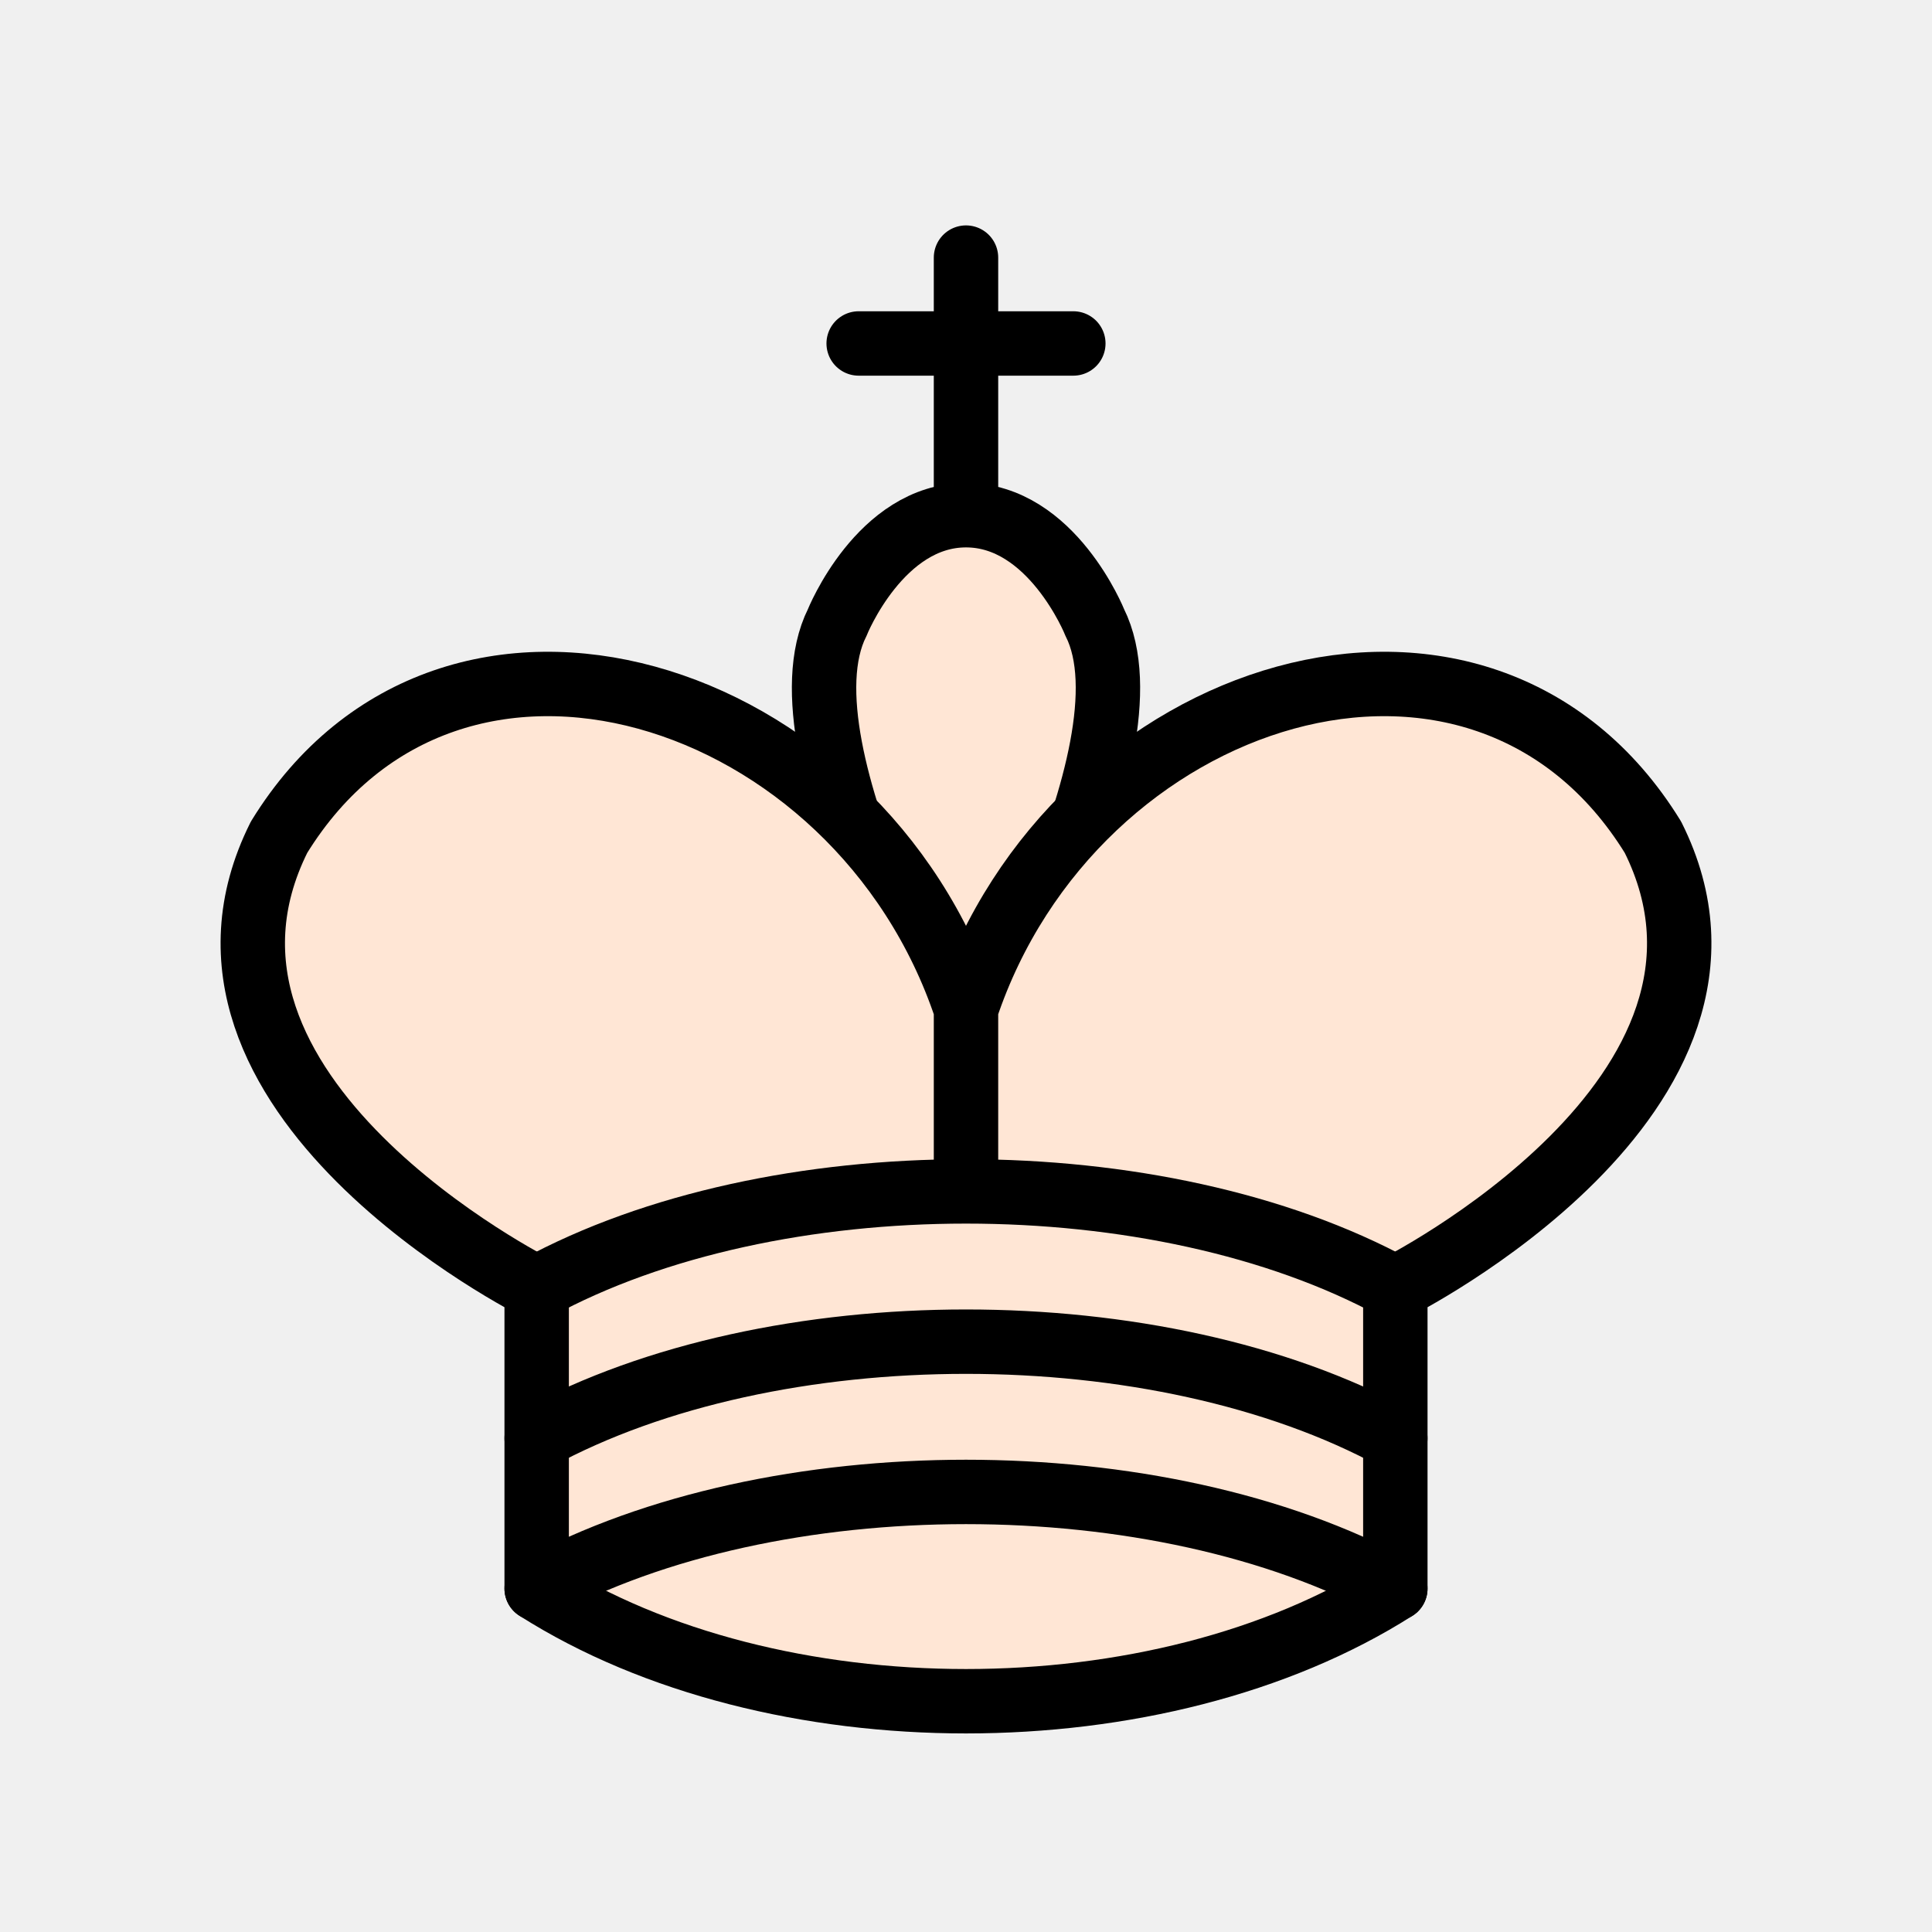
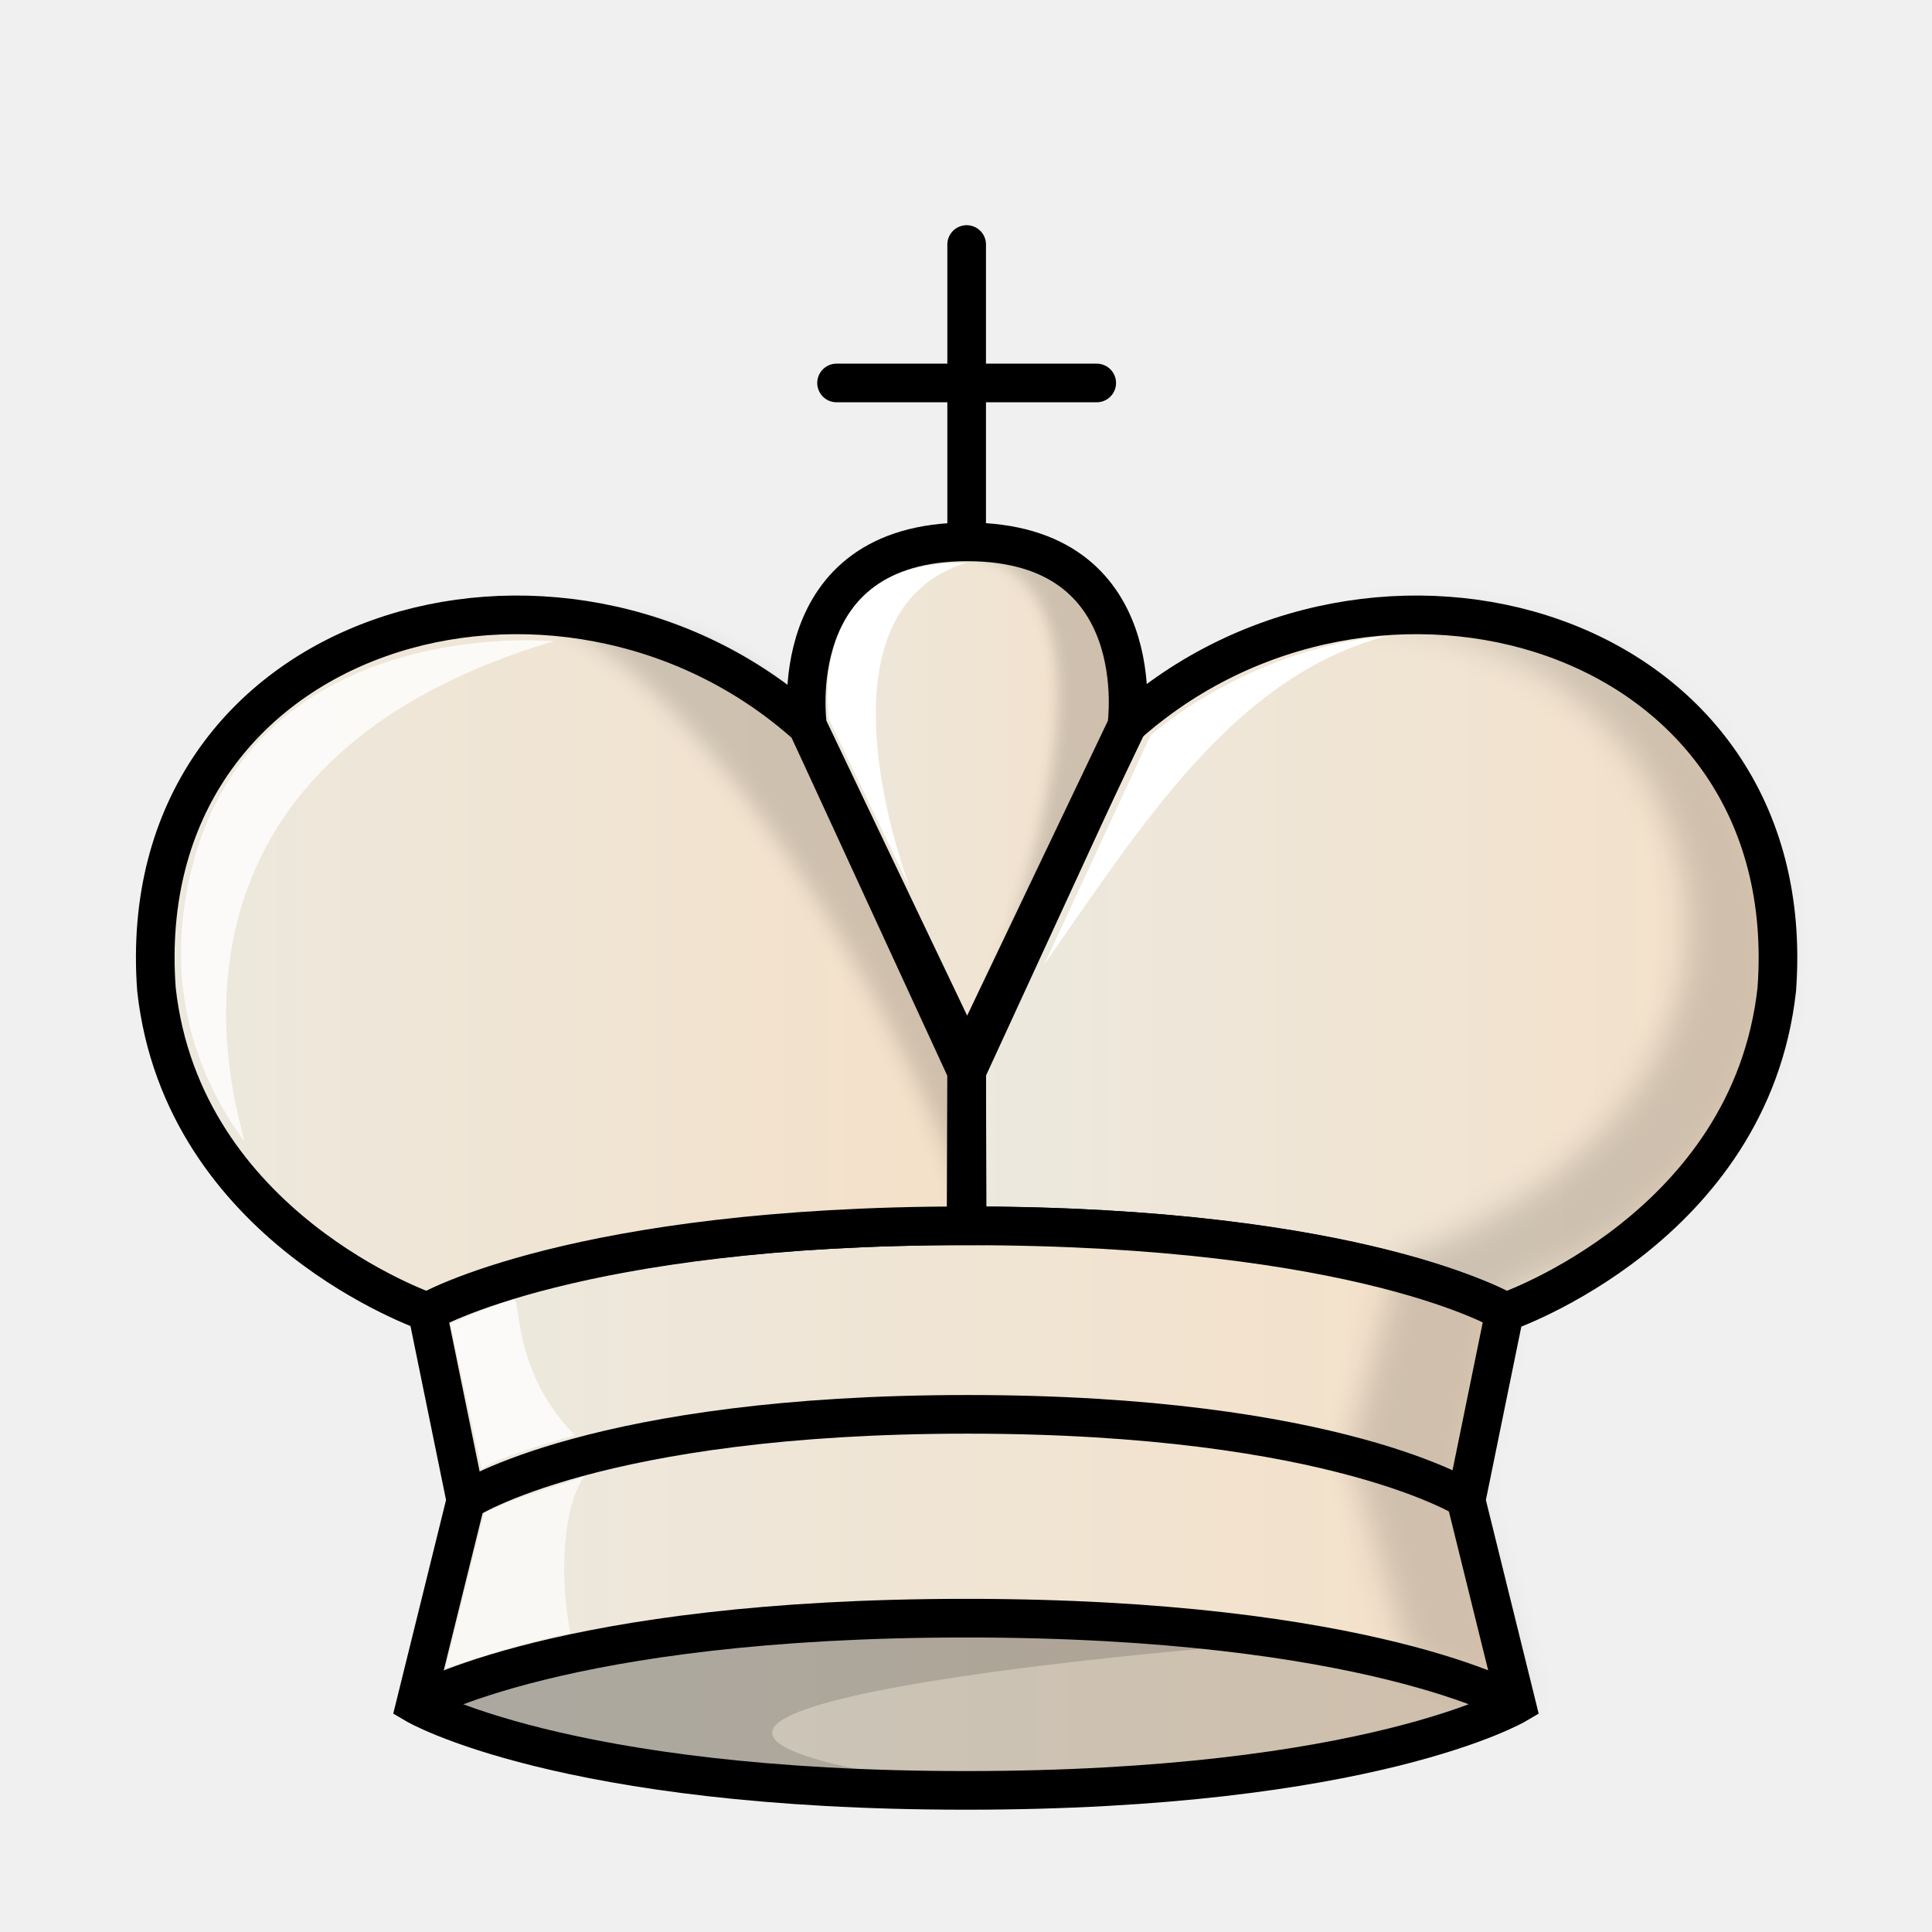
- <svg xmlns="http://www.w3.org/2000/svg" width="45" height="45" version="1.1" id="svg552">
-   <defs id="defs556" />
-   <g fill="none" fill-rule="evenodd" stroke="#000000" stroke-linecap="round" stroke-linejoin="round" stroke-width="1.5" id="g550" style="fill:#ffe6d5">
-     <path stroke-linejoin="miter" d="M 22.5,11.63 V 6 M 20,8 h 5" id="path542" style="fill:#ffe6d5" />
-     <path fill="#fff" stroke-linecap="butt" stroke-linejoin="miter" d="m 22.5,25 c 0,0 4.5,-7.5 3,-10.5 0,0 -1,-2.5 -3,-2.5 -2,0 -3,2.5 -3,2.5 -1.5,3 3,10.5 3,10.5" id="path544" style="fill:#ffe6d5" />
-     <path fill="#fff" d="m 12.5,37 c 5.5,3.5 14.5,3.5 20,0 v -7 c 0,0 9,-4.5 6,-10.5 -4,-6.5 -13.5,-3.5 -16,4 V 27 23.5 C 20,16 10.5,13 6.5,19.5 c -3,6 6,10.5 6,10.5 v 7" id="path546" style="fill:#ffe6d5" />
-     <path d="m 12.5,30 c 5.5,-3 14.5,-3 20,0 m -20,3.5 c 5.5,-3 14.5,-3 20,0 m -20,3.5 c 5.5,-3 14.5,-3 20,0" id="path548" style="fill:#ffe6d5" />
-   </g>
+ <svg xmlns="http://www.w3.org/2000/svg" xmlns:xlink="http://www.w3.org/1999/xlink" width="50mm" height="50mm" clip-rule="evenodd" fill-rule="evenodd" image-rendering="optimizeQuality" shape-rendering="geometricPrecision" text-rendering="geometricPrecision" version="1.1" viewBox="0 0 50 50">
+   <defs>
+     <linearGradient id="linearGradient2758" x1="-505.97" x2="-484.22" y1="-408.5" y2="-408.5" gradientTransform="matrix(1.0113 0 0 1.0008 536.22 433.79)" gradientUnits="userSpaceOnUse" xlink:href="#linearGradient1643" />
+     <linearGradient id="linearGradient1643" x1="9.241" x2="40.761" y1="27.266" y2="27.266" gradientTransform="matrix(.98495 0 0 .98605 .37559 .64119)" gradientUnits="userSpaceOnUse">
+       <stop stop-color="#ece9df" offset="0" />
+       <stop stop-color="#f4e0c8" offset="1" />
+     </linearGradient>
+     <linearGradient id="linearGradient2760" x1="-520.15" x2="-490.84" y1="-394.44" y2="-394.44" gradientTransform="matrix(1.0113 0 0 1.0008 536.22 433.79)" gradientUnits="userSpaceOnUse" xlink:href="#linearGradient1643" />
+     <linearGradient id="linearGradient2762" x1="-526.74" x2="-504.98" y1="-408.5" y2="-408.5" gradientTransform="matrix(1.0113 0 0 1.0008 536.22 433.79)" gradientUnits="userSpaceOnUse" xlink:href="#linearGradient1643" />
+     <filter id="filter1644-2" x="-.085" y="-.033" width="1.169" height="1.067" color-interpolation-filters="sRGB">
+       <feGaussianBlur stdDeviation="0.392" />
+     </filter>
+     <linearGradient id="linearGradient2764" x1="-510.08" x2="-500.85" y1="-412.72" y2="-412.72" gradientTransform="matrix(1.0113 0 0 1.0008 536.22 433.79)" gradientUnits="userSpaceOnUse" xlink:href="#linearGradient1643" />
+     <filter id="filter1894-1" x="-.102" y="-.031" width="1.205" height="1.062" color-interpolation-filters="sRGB">
+       <feGaussianBlur stdDeviation="0.172" />
+     </filter>
+     <filter id="filter1898-0" x="-.058" y="-.041" width="1.117" height="1.081" color-interpolation-filters="sRGB">
+       <feGaussianBlur stdDeviation="0.258" />
+     </filter>
+     <filter id="filter1644-2-3-6" x="-.085" y="-.033" width="1.169" height="1.067" color-interpolation-filters="sRGB">
+       <feGaussianBlur stdDeviation="0.392" />
+     </filter>
+     <filter id="filter1894-1-5-6" x="-.102" y="-.031" width="1.205" height="1.062" color-interpolation-filters="sRGB">
+       <feGaussianBlur stdDeviation="0.172" />
+     </filter>
+     <filter id="filter1898-0-4-5" x="-.058" y="-.041" width="1.117" height="1.081" color-interpolation-filters="sRGB">
+       <feGaussianBlur stdDeviation="0.258" />
+     </filter>
+   </defs>
+   <path d="m29.132 18.792c6.387-5.741 17.544-2.606 16.851 6.812-0.679 6.17-7.013 8.347-7.013 8.347s-3.827-2.228-13.94-2.228l-0.014-3.993z" fill="url(#linearGradient2758)" fill-rule="evenodd" style="clip-rule:evenodd;fill:url(#linearGradient2758);image-rendering:optimizeQuality;shape-rendering:geometricPrecision;stroke:#000000" />
+   <path d="m37.942 38.831 1.304 5.276s-3.779 2.228-14.247 2.228c-10.468-2e-4 -14.247-2.228-14.247-2.228l1.304-5.276-0.997-4.878s3.645-2.228 13.941-2.228c10.295-9e-5 13.939 2.228 13.939 2.228z" fill="url(#linearGradient2760)" fill-rule="evenodd" style="clip-rule:evenodd;fill:url(#linearGradient2760);image-rendering:optimizeQuality;shape-rendering:geometricPrecision;stroke:#000000" />
+   <path d="m10.754 44.106s3.779-2.228 14.248-2.228c10.469-8e-5 14.248 2.228 14.248 2.228" fill="none" image-rendering="optimizeQuality" style="clip-rule:evenodd;fill-rule:evenodd;shape-rendering:geometricPrecision;stroke:#000000" />
+   <path d="m12.058 38.831s3.394-2.228 12.978-2.228c9.584-9e-5 12.977 2.228 12.977 2.228" fill="none" image-rendering="optimizeQuality" style="clip-rule:evenodd;fill-rule:evenodd;shape-rendering:geometricPrecision;stroke:#000000" />
+   <path d="m20.9 18.792c-6.387-5.741-17.544-2.606-16.851 6.812 0.679 6.17 7.013 8.347 7.013 8.347s3.827-2.228 13.94-2.228l0.014-3.993z" fill="url(#linearGradient2762)" stroke="#000000" style="clip-rule:evenodd;fill-rule:evenodd;fill:url(#linearGradient2762);image-rendering:optimizeQuality;shape-rendering:geometricPrecision" />
+   <path d="m21.65 9.911h6.733m-3.366-3.583v7.981" fill="#59917a" image-rendering="optimizeQuality" stroke="#000000" stroke-linecap="round" stroke-linejoin="round" style="clip-rule:evenodd;fill-rule:evenodd;shape-rendering:geometricPrecision" />
+   <path transform="matrix(1.0113 0 0 1.0008 536.22 433.79)" d="m-494.08-417.53c-0.555 4e-3 -1.133 0.051-1.732 0.146 9.088-0.224 13.443 11.958 1.394 16.485l-1.272 4.958 1.526 5.482 2.961 1.105-1.489-5.468 0.987-5.207s6.273-1.782 6.934-7.821c0.506-4.624-2.547-9.727-9.309-9.679z" filter="url(#filter1644-2)" image-rendering="optimizeQuality" opacity=".25" style="clip-rule:evenodd;fill-rule:evenodd;filter:url(#filter1644-2-3-6);mix-blend-mode:normal;opacity:.15;shape-rendering:geometricPrecision" />
+   <path d="m20.9 18.792 4.13 8.653 4.13-8.653s0.703-4.768-4.13-4.768c-4.833 0-4.13 4.768-4.13 4.768z" fill="url(#linearGradient2764)" image-rendering="optimizeQuality" stroke="#000000" stroke-linejoin="round" style="clip-rule:evenodd;fill-rule:evenodd;fill:url(#linearGradient2764);shape-rendering:geometricPrecision" />
+   <path transform="matrix(1.0113 0 0 1.0008 536.22 433.79)" d="m-505.48-419.2c4.757 0.97 0.867 10.52 0.016 13.186 0.024 0.025 3.078-5.404 4.02-8.913 0.089-4.505-3.867-4.393-4.036-4.273z" filter="url(#filter1894-1)" image-rendering="optimizeQuality" opacity=".25" style="clip-rule:evenodd;fill-rule:evenodd;filter:url(#filter1894-1-5-6);mix-blend-mode:normal;opacity:.15;shape-rendering:geometricPrecision" />
+   <path transform="matrix(1.0113 0 0 1.0008 536.22 433.79)" d="m-505.49-402.26-9.1e-4 -0.075c9.1e-4 0.075 0.016-3.395 0.016-3.395s-2.681-6.896-4.052-8.914c-1.333-1.964-3.778-2.929-6.565-2.784 3.972 1.765 8.937 10.029 10.602 15.169z" filter="url(#filter1898-0)" image-rendering="optimizeQuality" opacity=".25" style="clip-rule:evenodd;fill-rule:evenodd;filter:url(#filter1898-0-4-5);mix-blend-mode:normal;opacity:.15;shape-rendering:geometricPrecision" />
+   <path d="m6.314 29.527c-1.196-1.647-2.011-3.85-1.446-6.636 1.437-7.074 9.457-6.296 9.457-6.296-11.595 3.468-7.872 12.962-8.011 12.932z" style="clip-rule:evenodd;fill-rule:evenodd;fill:#ffffff;image-rendering:optimizeQuality;opacity:.8;shape-rendering:geometricPrecision" />
+   <path d="m23.57 23.025-2.114-4.402s-0.691-4.12 3.54-4.056c-4.213 1.331-1.427 8.459-1.427 8.459z" style="clip-rule:evenodd;fill-rule:evenodd;fill:#ffffff;image-rendering:optimizeQuality;shape-rendering:geometricPrecision" />
+   <path d="m27.026 24.959 2.752-5.929s2.447-2.224 6.116-2.571c-3.947 1.032-6.33 4.875-8.868 8.5z" style="clip-rule:evenodd;fill-rule:evenodd;fill:#ffffff;image-rendering:optimizeQuality;shape-rendering:geometricPrecision" />
+   <path d="m25.318 41.924c-10.311 1e-4 -14.564 2.183-14.564 2.183s4.253 2.183 14.564 2.183h0.021c-15.441-1.99 7.315-3.803 8.284-3.811-2.173-0.316-4.917-0.554-8.305-0.554z" image-rendering="optimizeQuality" opacity=".2" style="clip-rule:evenodd;fill-rule:evenodd;opacity:.15;shape-rendering:geometricPrecision" />
+   <path d="m25 46.296c-9.241 8e-5 -13.744-2.209-13.744-2.209s4.503-2.209 13.744-2.209c9.241-8e-5 13.744 2.209 13.744 2.209s-4.503 2.209-13.744 2.209z" image-rendering="optimizeQuality" opacity=".2" stroke="#000000" style="clip-rule:evenodd;fill-rule:evenodd;opacity:.15;shape-rendering:geometricPrecision;stroke-width:0" />
+   <path d="m12.528 39.169c0.85-0.45 1.729-0.643 2.593-0.962-0.588 0.841-0.634 2.724-0.357 4.062 0 0-0.892 0.124-3.232 0.904z" fill="#ffffff" image-rendering="optimizeQuality" opacity=".7" style="clip-rule:evenodd;fill-rule:evenodd;shape-rendering:geometricPrecision" />
+   <path d="m12.464 38.021s0.301-0.288 2.416-0.877c-1.591-1.601-1.4-3.446-1.575-3.516-0.567 0.168-1.112 0.389-1.65 0.627z" fill="#ffffff" image-rendering="optimizeQuality" opacity=".9" style="clip-rule:evenodd;fill-rule:evenodd;opacity:.8;shape-rendering:geometricPrecision" />
</svg>
